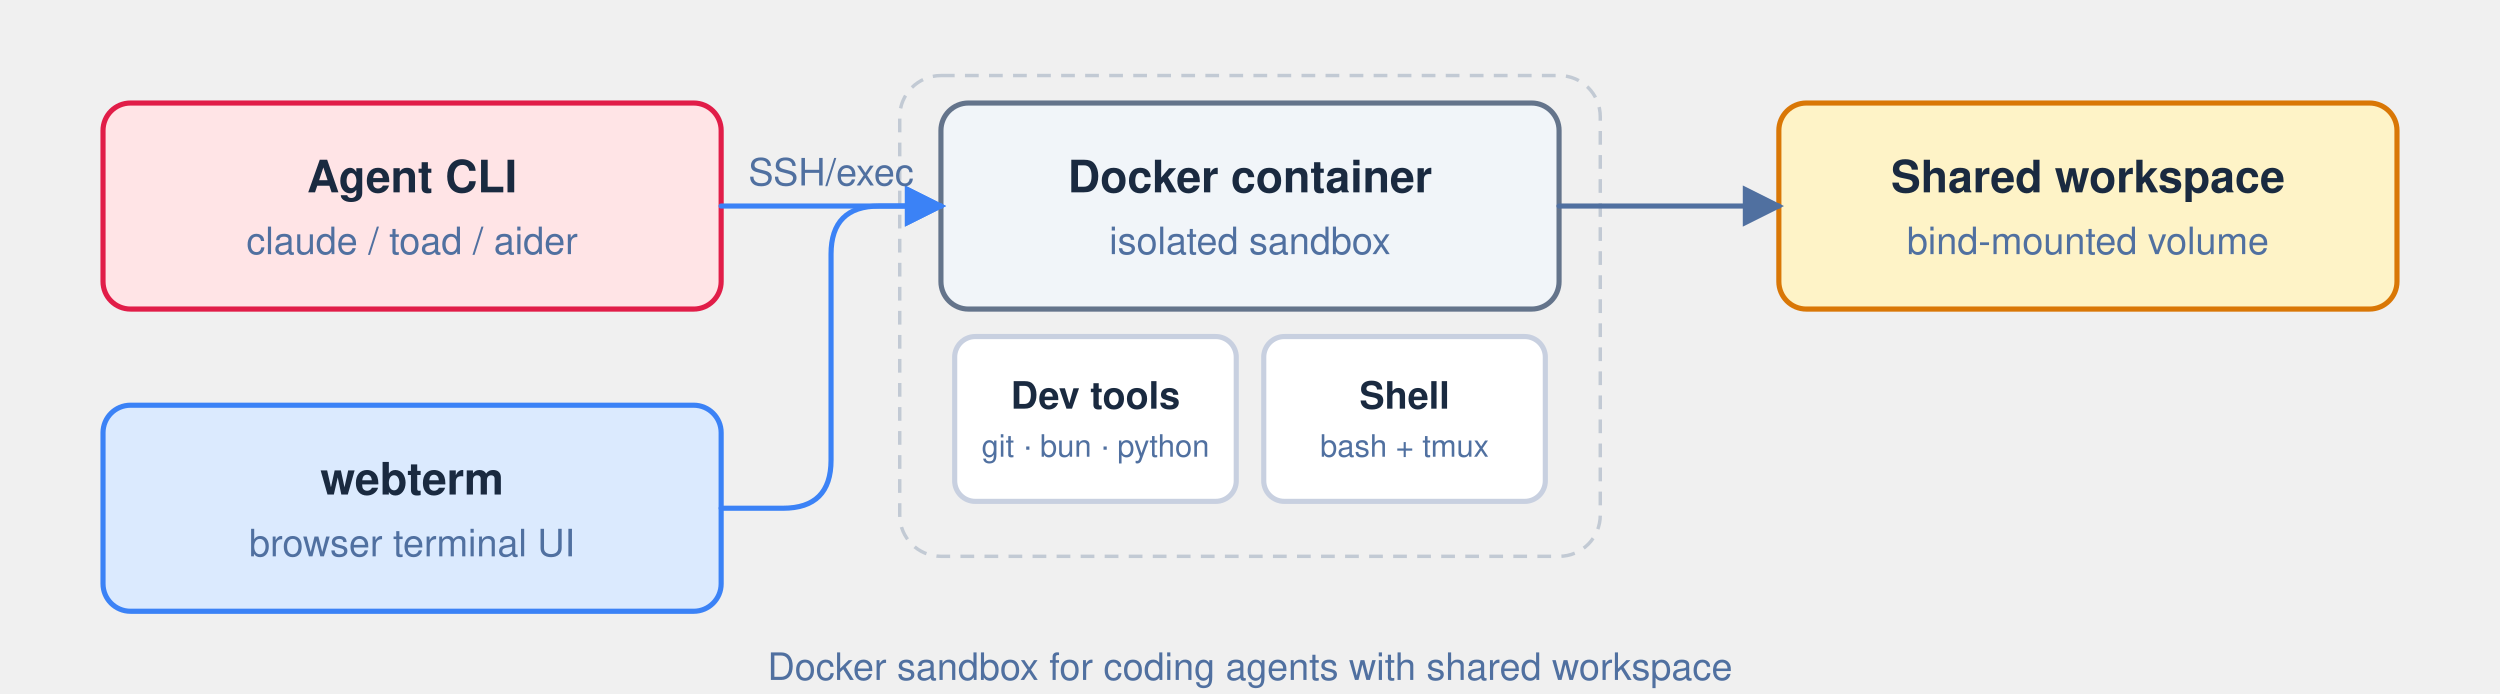
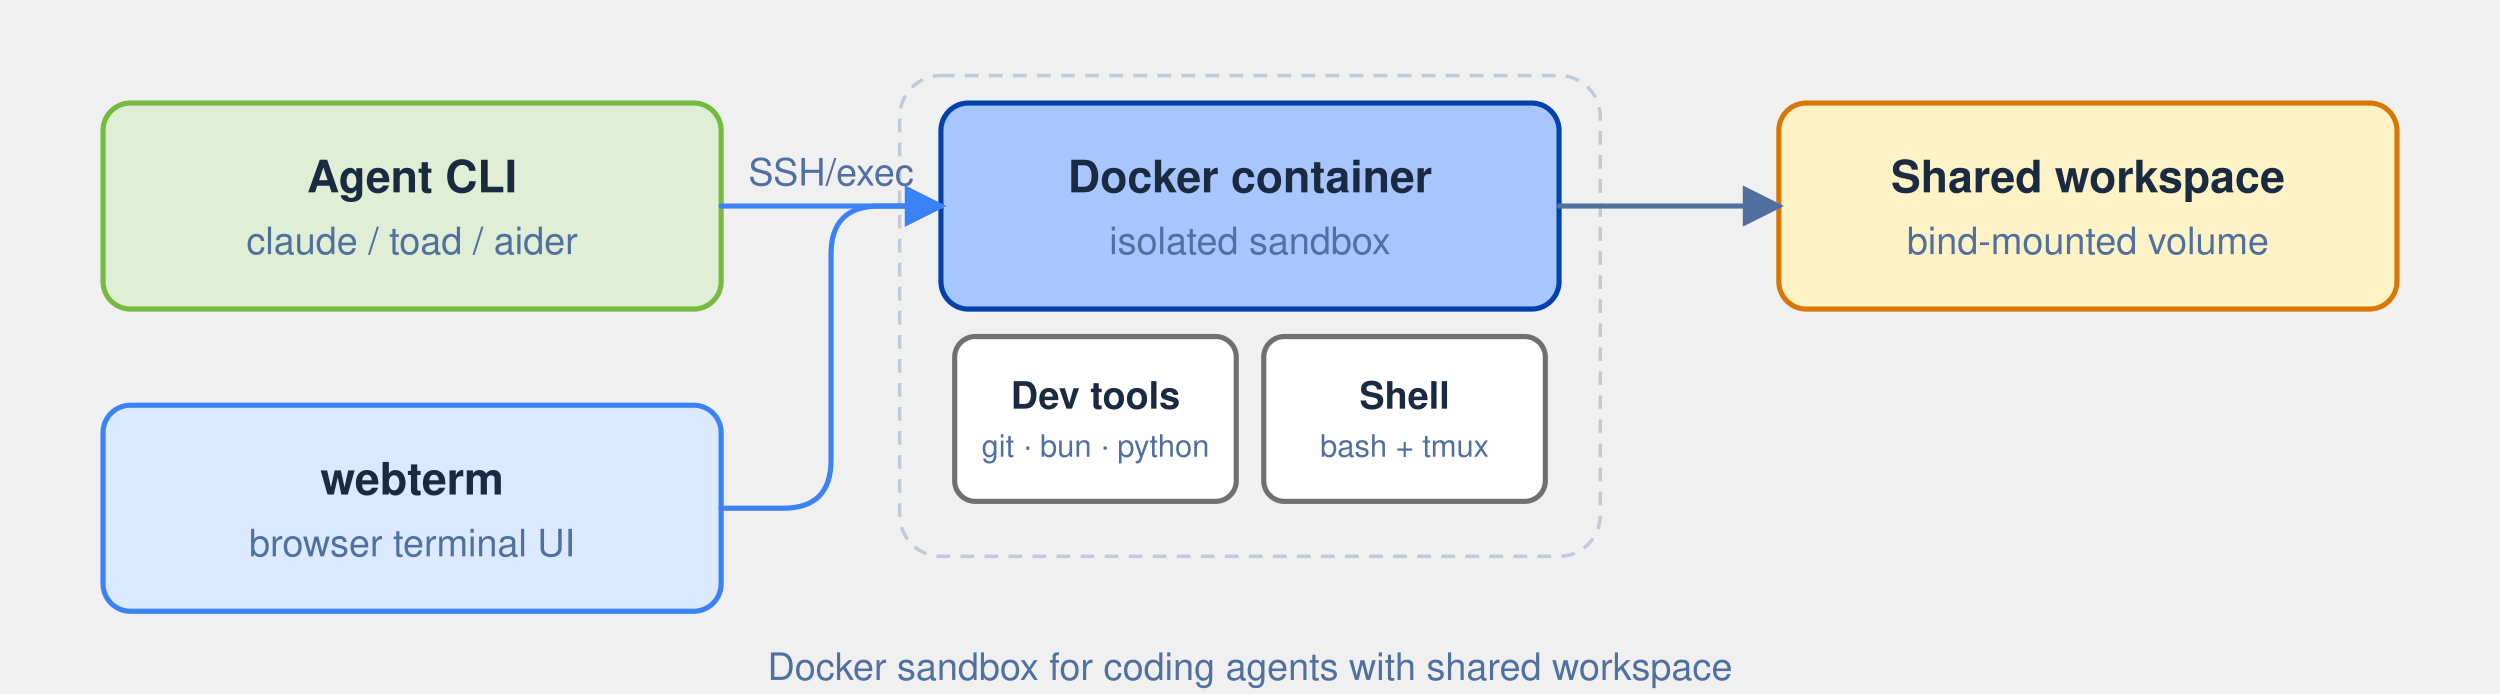
<svg xmlns="http://www.w3.org/2000/svg" viewBox="0 0 728 202">
  <style>
    /* Default: light mode (for rsvg-convert and non-media-query agents) */
    .bg { fill: transparent; }
-     .box { fill: #ffffff; stroke: #c8d0e0; stroke-width: 1.5; }
+     .box { fill: #ffffff; stroke: #707070; stroke-width: 1.5; }
    .box-accent { fill: #dbeafe; stroke: #3b82f6; stroke-width: 1.5; }
-     .box-green { fill: #d1fae5; stroke: #059669; stroke-width: 1.5; }
+     .box-green { fill: #74a7ff; stroke: #012f7b; stroke-width: 1.5; }
    .box-warm { fill: #fef3c7; stroke: #d97706; stroke-width: 1.5; }
-     .box-purple { fill: #ede9fe; stroke: #7c3aed; stroke-width: 1.5; }
-     .box-teal { fill: #ccfbf1; stroke: #0d9488; stroke-width: 1.5; }
-     .box-slate { fill: #f1f5f9; stroke: #64748b; stroke-width: 1.5; }
-     .box-indigo { fill: #e0e7ff; stroke: #4f46e5; stroke-width: 1.5; }
-     .box-rose { fill: #ffe4e6; stroke: #e11d48; stroke-width: 1.5; }
+     .box-purple { fill: #adadad; stroke: #000000; stroke-width: 1.5; }
+     .box-teal { fill: #ebebeb; stroke: #474747; stroke-width: 1.5; }
+     .box-slate { fill: #a7c6ff; stroke: #0042a9; stroke-width: 1.5; }
+     .box-indigo { fill: #dfeed4; stroke: #4e7a27; stroke-width: 1.5; }
+     .box-rose { fill: #dfeed4; stroke: #76bb40; stroke-width: 1.5; }
    .box-orange { fill: #ffedd5; stroke: #ea580c; stroke-width: 1.5; }
-     .box-cyan { fill: #cffafe; stroke: #0891b2; stroke-width: 1.5; }
+     .box-cyan { fill: #d9c9fe; stroke: #5e30eb; stroke-width: 1.5; }
    .label { fill: #1a2a40; }
    .sub { fill: #5070a0; }
    text { font-family: -apple-system, "Segoe UI", Helvetica, sans-serif; }
    .label { font-size: 13px; font-weight: 600; }
    .sub { font-size: 11px; }
    @media (prefers-color-scheme: dark) {
      .bg { fill: transparent; }
-       .box { fill: #1a1e2a; stroke: #2a3040; }
+       .box { fill: #1a1e2a; stroke: #505050; }
      .box-accent { fill: #0d1e38; stroke: #2b5cb0; }
-       .box-green { fill: #0d2220; stroke: #207060; }
+       .box-green { fill: #0a1a3a; stroke: #4a80d0; }
      .box-warm { fill: #221a10; stroke: #a06020; }
-       .box-purple { fill: #1a0d28; stroke: #7030a0; }
-       .box-teal { fill: #0d2228; stroke: #1a8a7a; }
-       .box-slate { fill: #1e293b; stroke: #475569; }
-       .box-indigo { fill: #1e1b4b; stroke: #6366f1; }
-       .box-rose { fill: #2a0a12; stroke: #f43f5e; }
+       .box-purple { fill: #222222; stroke: #666666; }
+       .box-teal { fill: #1e1e1e; stroke: #666666; }
+       .box-slate { fill: #0d1a38; stroke: #4a7ad0; }
+       .box-indigo { fill: #1a2810; stroke: #5a8a30; }
+       .box-rose { fill: #1a2810; stroke: #5aaa30; }
      .box-orange { fill: #2a1a08; stroke: #f97316; }
-       .box-cyan { fill: #082f3a; stroke: #06b6d4; }
+       .box-cyan { fill: #1a1030; stroke: #7040d0; }
      .label { fill: #d0daf0; }
      .sub { fill: #5070a0; }
    }
  </style>
  <defs>
    <marker id="ah" markerWidth="8" markerHeight="8" refX="7" refY="4" orient="auto">
      <path d="M0,0 L8,4 L0,8z" fill="#5070a0" stroke="none" />
    </marker>
    <marker id="ahs" markerWidth="8" markerHeight="8" refX="7" refY="4" orient="auto">
      <path d="M0,0 L8,4 L0,8z" fill="#3b82f6" stroke="none" />
    </marker>
  </defs>
  <rect width="728" height="202" class="bg" rx="8" />
  <rect x="30" y="30" width="180" height="60" rx="8" class="box-rose" />
  <text x="120" y="56" text-anchor="middle" class="label">Agent CLI</text>
  <text x="120" y="74" text-anchor="middle" class="sub">claude / toad / aider</text>
  <rect x="30" y="118" width="180" height="60" rx="8" class="box-accent" />
  <text x="120" y="144" text-anchor="middle" class="label">webterm</text>
  <text x="120" y="162" text-anchor="middle" class="sub">browser terminal UI</text>
  <rect x="262" y="22" width="204" height="140" rx="12" fill="none" stroke="#94a3b8" stroke-width="1" stroke-dasharray="4 3" opacity="0.5" />
  <rect x="274" y="30" width="180" height="60" rx="8" class="box-slate" />
  <text x="364" y="56" text-anchor="middle" class="label">Docker container</text>
  <text x="364" y="74" text-anchor="middle" class="sub">isolated sandbox</text>
  <rect x="278" y="98" width="82" height="48" rx="6" class="box" />
  <text x="319" y="119" text-anchor="middle" class="label" style="font-size:11px">Dev tools</text>
  <text x="319" y="133" text-anchor="middle" class="sub" style="font-size:9px">git · bun · python</text>
  <rect x="368" y="98" width="82" height="48" rx="6" class="box" />
  <text x="409" y="119" text-anchor="middle" class="label" style="font-size:11px">Shell</text>
  <text x="409" y="133" text-anchor="middle" class="sub" style="font-size:9px">bash + tmux</text>
  <rect x="518" y="30" width="180" height="60" rx="8" class="box-warm" />
  <text x="608" y="56" text-anchor="middle" class="label">Shared workspace</text>
  <text x="608" y="74" text-anchor="middle" class="sub">bind-mounted volume</text>
  <path d="M210,60 L274,60" fill="none" stroke="#3b82f6" stroke-width="1.5" stroke-linecap="round" marker-end="url(#ahs)" />
  <path d="M454,60 L518,60" fill="none" stroke="#5070a0" stroke-width="1.5" stroke-linecap="round" marker-end="url(#ah)" />
  <path d="M210,148 L228,148 Q242,148 242,134 L242,74 Q242,60 256,60 L274,60" fill="none" stroke="#3b82f6" stroke-width="1.5" stroke-linecap="round" marker-end="url(#ahs)" />
  <text x="242" y="54" text-anchor="middle" class="sub">SSH/exec</text>
  <text x="364" y="198" text-anchor="middle" class="sub">Docker sandbox for coding agents with shared workspace</text>
</svg>
